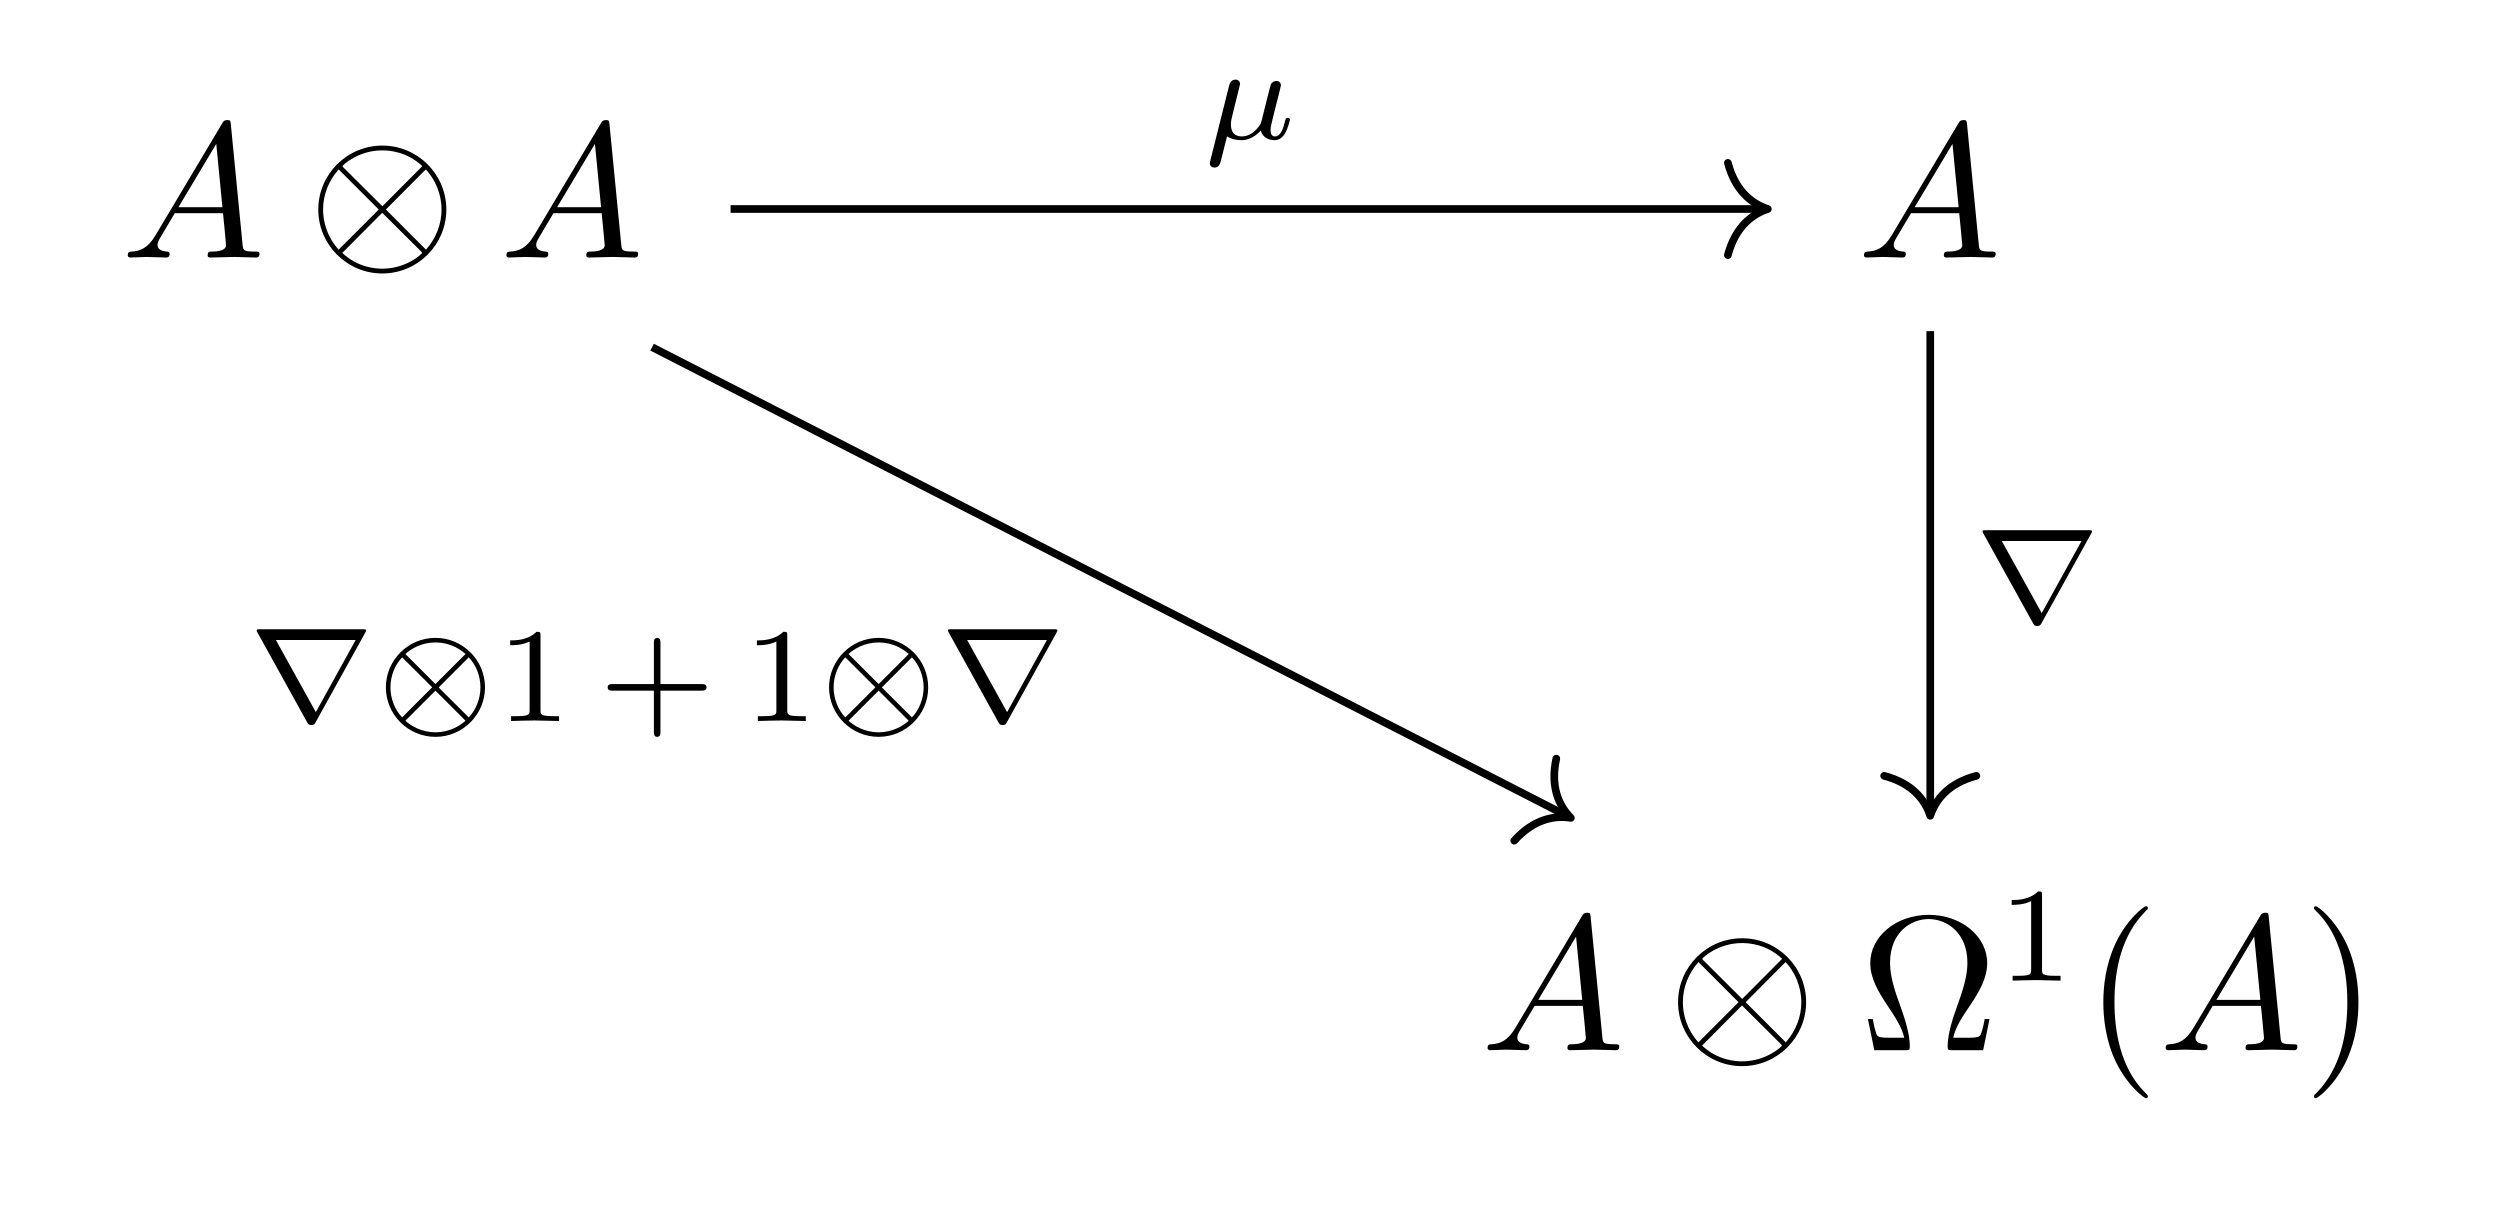
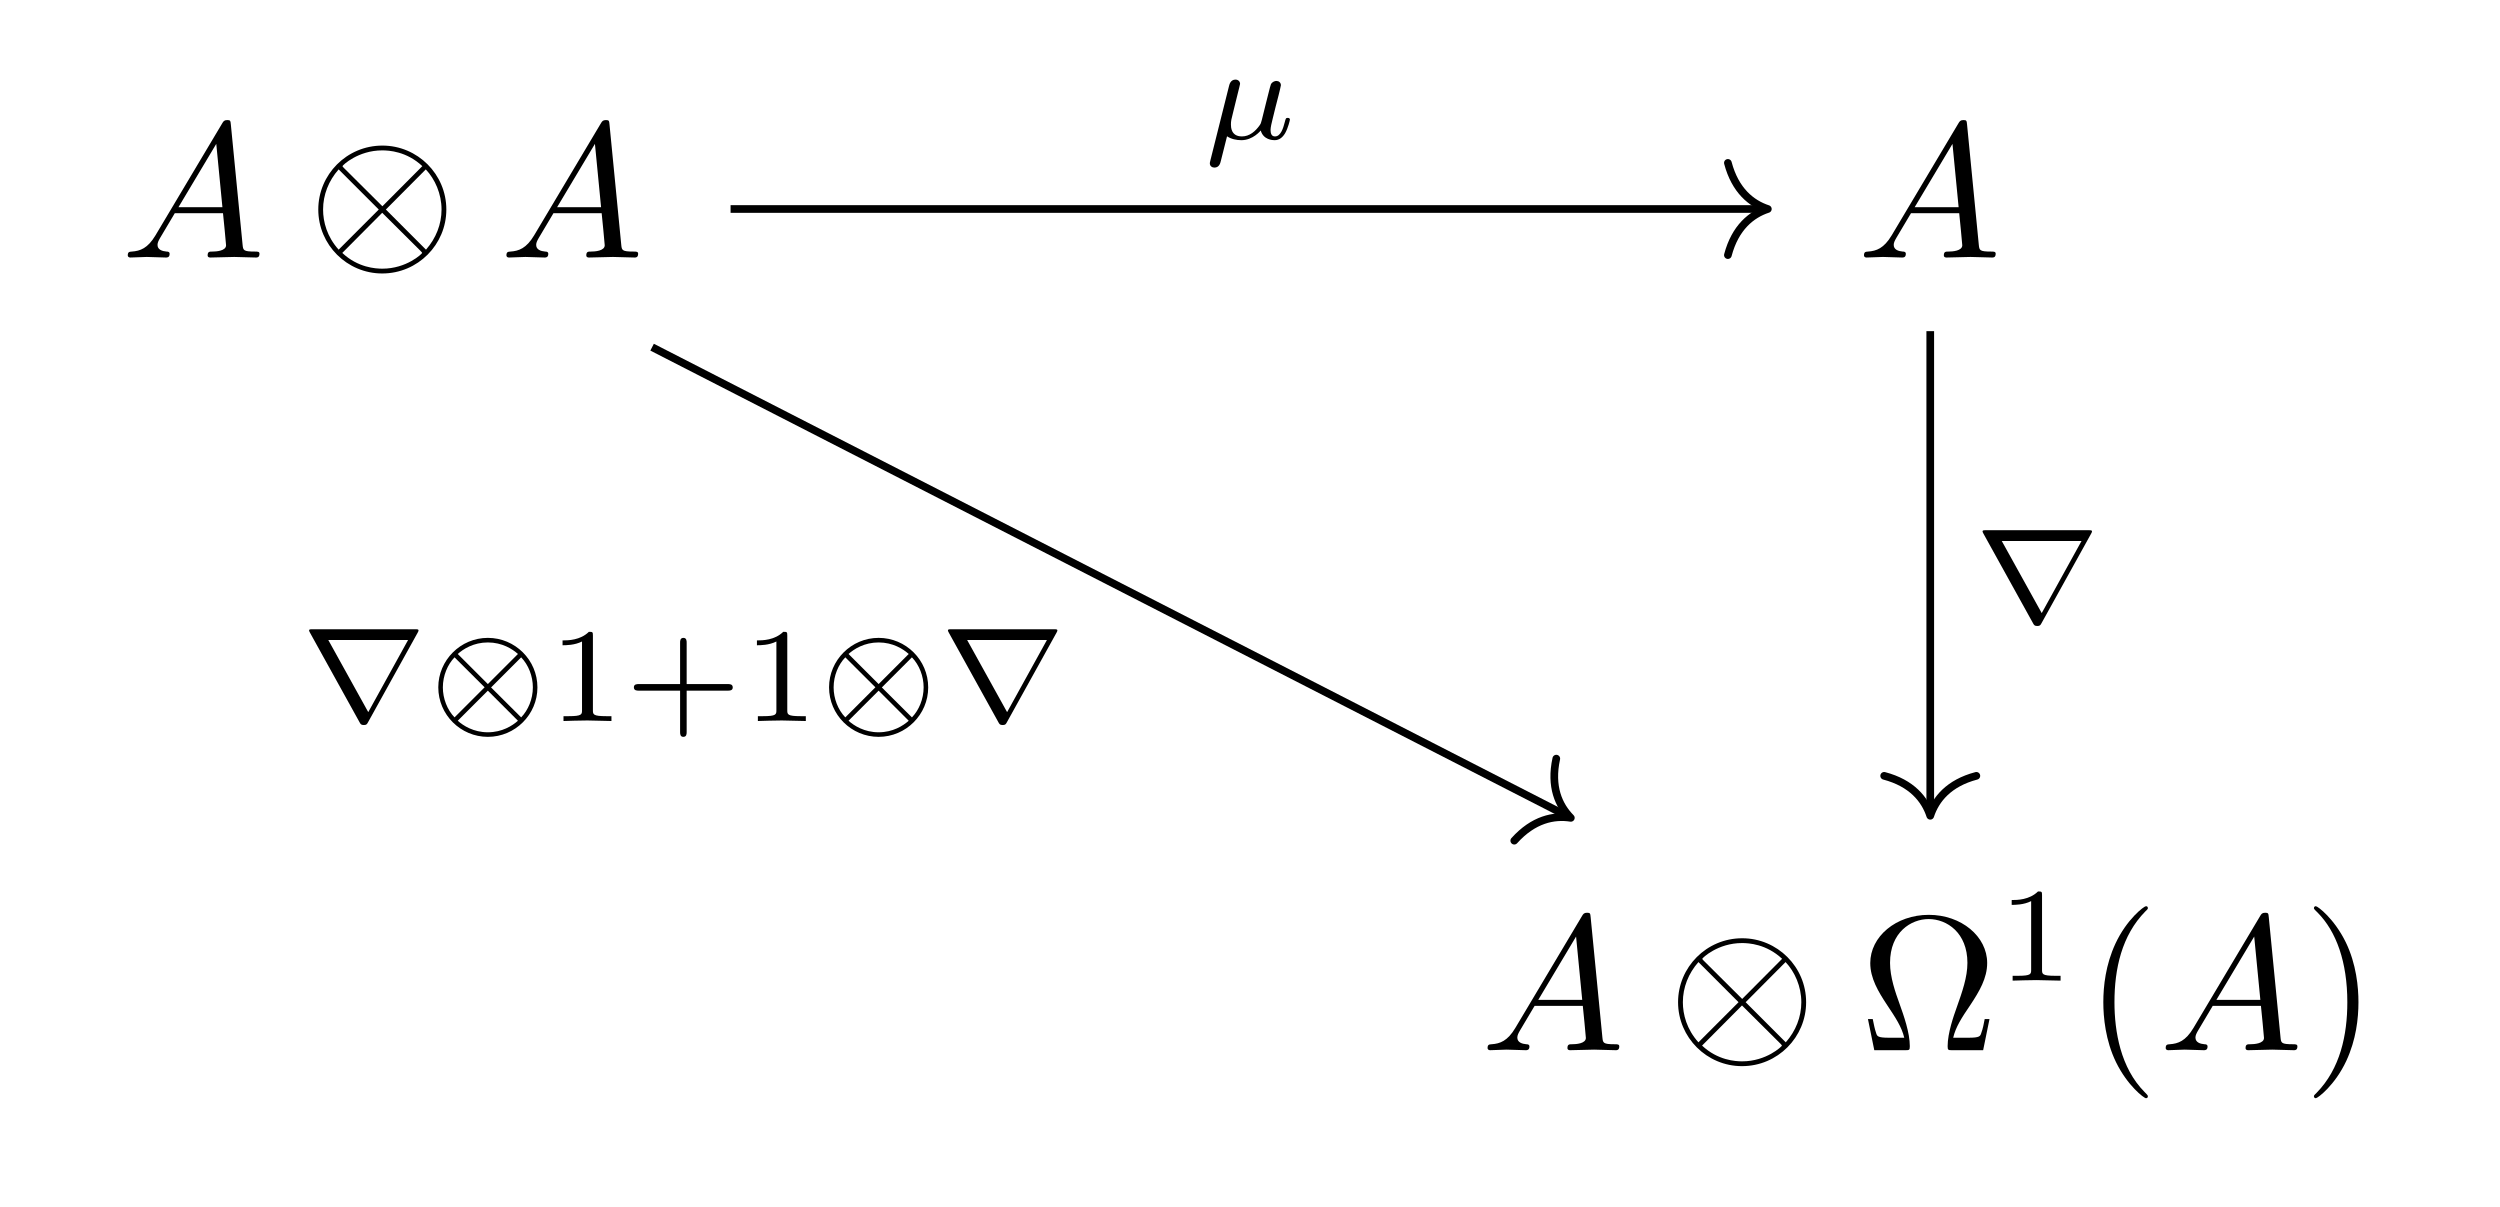
<svg xmlns="http://www.w3.org/2000/svg" xmlns:xlink="http://www.w3.org/1999/xlink" version="1.1" width="129.654pt" height="62.589pt" viewBox="0 0 129.654 62.589">
  <defs>
+     <path id="g5-1" d="M5.681-1.742C5.681-3.171 4.517-4.314 3.109-4.314C1.687-4.314 .537-3.15 .537-1.749C.537-.321 1.701 .822 3.109 .822C4.53 .822 5.681-.342 5.681-1.742ZM1.547-3.478C1.833-3.736 2.37-4.077 3.109-4.077S4.384-3.736 4.67-3.478L3.109-1.917L1.547-3.478ZM1.38-.188C.997-.585 .774-1.171 .774-1.742C.774-2.356 1.018-2.927 1.38-3.304L2.941-1.749L1.38-.188ZM4.837-3.304C5.221-2.906 5.444-2.321 5.444-1.749C5.444-1.136 5.2-.565 4.837-.188L3.276-1.742L4.837-3.304ZM4.67-.014C4.384 .244 3.847 .585 3.109 .585S1.833 .244 1.547-.014L3.109-1.575L4.67-.014Z" />
+     <path id="g5-2" d="M6.113-4.579C6.12-4.593 6.161-4.663 6.161-4.698C6.161-4.761 6.106-4.761 5.98-4.761H.662C.537-4.761 .481-4.761 .481-4.698C.481-4.663 .523-4.6 .53-4.579L3.088 .042C3.15 .16 3.178 .209 3.318 .209S3.485 .167 3.541 .063L6.113-4.579ZM1.478-4.203H5.618L3.555-.467H3.548L1.478-4.203Z" />
    <path id="g4-1" d="M.376 1.122C.348 1.227 .348 1.262 .348 1.269C.348 1.422 .474 1.492 .585 1.492C.836 1.492 .892 1.262 .92 1.143C.934 1.108 1.073 .551 1.241-.132C1.457 .014 1.736 .07 1.986 .07C2.586 .07 2.976-.418 2.99-.432C3.123 .049 3.603 .07 3.708 .07C3.959 .07 4.133-.084 4.259-.3C4.412-.572 4.503-.969 4.503-.997C4.503-1.087 4.412-1.087 4.391-1.087C4.294-1.087 4.287-1.059 4.238-.871C4.154-.537 4.022-.125 3.729-.125C3.548-.125 3.499-.279 3.499-.467C3.499-.585 3.555-.836 3.603-1.018C3.652-1.206 3.722-1.492 3.757-1.645L3.917-2.265C3.959-2.439 4.036-2.746 4.036-2.781C4.036-2.92 3.924-3.004 3.806-3.004C3.729-3.004 3.597-2.969 3.52-2.837C3.499-2.795 3.443-2.572 3.408-2.433L3.262-1.854L3.046-.983C2.997-.809 2.997-.795 2.934-.704C2.718-.397 2.412-.125 2.014-.125C1.443-.125 1.443-.62 1.443-.746C1.443-.927 1.464-1.018 1.561-1.394C1.631-1.701 1.645-1.749 1.715-2.021L1.812-2.412C1.847-2.558 1.917-2.823 1.917-2.851C1.917-2.976 1.819-3.074 1.68-3.074C1.429-3.074 1.366-2.83 1.345-2.746L.376 1.122Z" />
    <path id="g3-1" d="M3.227-1.575H5.36C5.451-1.575 5.618-1.575 5.618-1.742C5.618-1.917 5.458-1.917 5.36-1.917H3.227V-4.057C3.227-4.147 3.227-4.314 3.06-4.314C2.886-4.314 2.886-4.154 2.886-4.057V-1.917H.746C.655-1.917 .488-1.917 .488-1.749C.488-1.575 .648-1.575 .746-1.575H2.886V.565C2.886 .655 2.886 .822 3.053 .822C3.227 .822 3.227 .662 3.227 .565V-1.575Z" />
    <path id="g3-2" d="M2.335-4.433C2.335-4.621 2.321-4.628 2.126-4.628C1.68-4.189 1.046-4.182 .76-4.182V-3.931C.927-3.931 1.387-3.931 1.77-4.126V-.572C1.77-.342 1.77-.251 1.073-.251H.809V0C.934-.007 1.791-.028 2.049-.028C2.265-.028 3.143-.007 3.297 0V-.251H3.032C2.335-.251 2.335-.342 2.335-.572V-4.433Z" />
    <path id="g2-1" d="M6.743-1.614H6.494C6.444-1.355 6.404-1.125 6.315-.886C6.265-.727 6.235-.647 5.657-.647H4.86C4.99-1.205 5.299-1.683 5.747-2.341C6.215-3.048 6.623-3.735 6.623-4.522C6.623-5.906 5.279-7.022 3.596-7.022C1.882-7.022 .558-5.886 .558-4.522C.558-3.735 .966-3.048 1.434-2.341C1.872-1.683 2.191-1.205 2.321-.647H1.524C.946-.647 .916-.727 .867-.876C.787-1.106 .737-1.365 .687-1.614H.438L.767 0H2.361C2.58 0 2.61 0 2.61-.209C2.61-.906 2.301-1.783 2.072-2.42C1.863-2.998 1.584-3.785 1.584-4.532C1.584-6.125 2.679-6.803 3.586-6.803C4.542-6.803 5.598-6.086 5.598-4.532C5.598-3.785 5.329-3.028 5.04-2.211C4.89-1.793 4.572-.896 4.572-.209C4.572 0 4.602 0 4.831 0H6.414L6.743-1.614Z" />
    <path id="g2-2" d="M3.297 2.39C3.297 2.361 3.297 2.341 3.127 2.171C1.882 .916 1.564-.966 1.564-2.49C1.564-4.223 1.942-5.956 3.167-7.201C3.297-7.321 3.297-7.341 3.297-7.37C3.297-7.44 3.257-7.47 3.197-7.47C3.098-7.47 2.201-6.793 1.614-5.528C1.106-4.432 .986-3.327 .986-2.49C.986-1.713 1.096-.508 1.643 .618C2.241 1.843 3.098 2.49 3.197 2.49C3.257 2.49 3.297 2.46 3.297 2.39Z" />
    <path id="g2-3" d="M2.878-2.49C2.878-3.267 2.769-4.472 2.221-5.598C1.623-6.823 .767-7.47 .667-7.47C.608-7.47 .568-7.43 .568-7.37C.568-7.341 .568-7.321 .757-7.141C1.733-6.155 2.301-4.572 2.301-2.49C2.301-.787 1.932 .966 .697 2.221C.568 2.341 .568 2.361 .568 2.39C.568 2.45 .608 2.49 .667 2.49C.767 2.49 1.663 1.813 2.251 .548C2.759-.548 2.878-1.653 2.878-2.49Z" />
-     <path id="g5-1" d="M5.681-1.742C5.681-3.171 4.517-4.314 3.109-4.314C1.687-4.314 .537-3.15 .537-1.749C.537-.321 1.701 .822 3.109 .822C4.53 .822 5.681-.342 5.681-1.742ZM1.547-3.478C1.833-3.736 2.37-4.077 3.109-4.077S4.384-3.736 4.67-3.478L3.109-1.917L1.547-3.478ZM1.38-.188C.997-.585 .774-1.171 .774-1.742C.774-2.356 1.018-2.927 1.38-3.304L2.941-1.749L1.38-.188ZM4.837-3.304C5.221-2.906 5.444-2.321 5.444-1.749C5.444-1.136 5.2-.565 4.837-.188L3.276-1.742L4.837-3.304ZM4.67-.014C4.384 .244 3.847 .585 3.109 .585S1.833 .244 1.547-.014L3.109-1.575L4.67-.014Z" />
-     <path id="g5-2" d="M6.113-4.579C6.12-4.593 6.161-4.663 6.161-4.698C6.161-4.761 6.106-4.761 5.98-4.761H.662C.537-4.761 .481-4.761 .481-4.698C.481-4.663 .523-4.6 .53-4.579L3.088 .042C3.15 .16 3.178 .209 3.318 .209S3.485 .167 3.541 .063L6.113-4.579ZM1.478-4.203H5.618L3.555-.467H3.548L1.478-4.203Z" />
    <path id="g1-1" d="M7.191-2.49C7.191-4.323 5.697-5.807 3.874-5.807C2.022-5.807 .548-4.303 .548-2.49C.548-.657 2.042 .827 3.864 .827C5.717 .827 7.191-.677 7.191-2.49ZM1.892-4.631C1.872-4.651 1.803-4.721 1.803-4.741C1.803-4.781 2.61-5.558 3.864-5.558C4.213-5.558 5.129-5.508 5.946-4.741L3.874-2.659L1.892-4.631ZM1.604-.408C.996-1.086 .797-1.853 .797-2.49C.797-3.257 1.086-3.984 1.604-4.572L3.685-2.49L1.604-.408ZM6.125-4.572C6.603-4.064 6.942-3.307 6.942-2.49C6.942-1.723 6.653-.996 6.135-.408L4.054-2.49L6.125-4.572ZM5.847-.349C5.866-.329 5.936-.259 5.936-.239C5.936-.199 5.129 .578 3.874 .578C3.526 .578 2.61 .528 1.793-.239L3.864-2.321L5.847-.349Z" />
    <path id="g0-1" d="M1.783-1.145C1.384-.478 .996-.339 .558-.309C.438-.299 .349-.299 .349-.11C.349-.05 .398 0 .478 0C.747 0 1.056-.03 1.335-.03C1.663-.03 2.012 0 2.331 0C2.39 0 2.52 0 2.52-.189C2.52-.299 2.43-.309 2.361-.309C2.131-.329 1.892-.408 1.892-.657C1.892-.777 1.952-.886 2.032-1.026L2.789-2.301H5.289C5.309-2.092 5.448-.737 5.448-.637C5.448-.339 4.93-.309 4.731-.309C4.592-.309 4.492-.309 4.492-.11C4.492 0 4.611 0 4.631 0C5.04 0 5.468-.03 5.876-.03C6.125-.03 6.753 0 7.002 0C7.062 0 7.181 0 7.181-.199C7.181-.309 7.082-.309 6.952-.309C6.335-.309 6.335-.378 6.305-.667L5.697-6.892C5.677-7.092 5.677-7.131 5.508-7.131C5.349-7.131 5.309-7.062 5.249-6.962L1.783-1.145ZM2.978-2.61L4.94-5.896L5.259-2.61H2.978Z" />
  </defs>
  <g id="page1">
    <g transform="matrix(.999739 0 0 .999739 .000003 62.589)">
      <use x="6.279" y="-49.246" xlink:href="#g0-1" />
      <use x="15.963" y="-49.246" xlink:href="#g1-1" />
      <use x="25.922" y="-49.246" xlink:href="#g0-1" />
    </g>
    <g transform="matrix(.999739 0 0 .999739 0 62.589)">
      <use x="96.345" y="-49.246" xlink:href="#g0-1" />
    </g>
    <g transform="matrix(.999739 0 0 .999739 .000008 62.58901)">
      <use x="76.819" y="-8.126" xlink:href="#g0-1" />
      <use x="86.502" y="-8.126" xlink:href="#g1-1" />
      <use x="96.462" y="-8.126" xlink:href="#g2-1" />
    </g>
    <g transform="matrix(.999455 0 0 .999455 .000008 62.58901)">
      <use x="103.626" y="-11.738" xlink:href="#g3-2" />
    </g>
    <g transform="matrix(.999739 0 0 .999739 .000008 62.58901)">
      <use x="108.124" y="-8.126" xlink:href="#g2-2" />
      <use x="111.997" y="-8.126" xlink:href="#g0-1" />
      <use x="119.467" y="-8.126" xlink:href="#g2-3" />
    </g>
    <path d="M37.889 10.839H91.484" stroke="#000" fill="none" stroke-width=".398" stroke-miterlimit="10" />
    <path d="M89.611 8.448C89.99 9.883 90.834 10.56 91.683 10.839C90.834 11.118 89.99 11.796 89.611 13.23" stroke="#000" fill="none" stroke-width=".398" stroke-miterlimit="10" stroke-linejoin="round" stroke-linecap="round" />
    <g transform="matrix(.999455 0 0 .999455 .000004 62.58901)">
      <use x="62.43" y="-55.419" xlink:href="#g4-1" />
    </g>
    <path d="M33.819 18.005L81.289 42.325" stroke="#000" fill="none" stroke-width=".398" stroke-miterlimit="10" />
    <path d="M80.712 39.344C80.395 40.793 80.837 41.78 81.466 42.416C80.583 42.277 79.523 42.495 78.532 43.599" stroke="#000" fill="none" stroke-width=".398" stroke-miterlimit="10" stroke-linejoin="round" stroke-linecap="round" />
-     <g transform="matrix(.999455 0 0 .999455 .000002 62.58901)">
-       <use x="12.837" y="-25.21" xlink:href="#g5-2" />
-       <use x="19.486" y="-25.21" xlink:href="#g5-1" />
-       <use x="25.712" y="-25.21" xlink:href="#g3-2" />
-       <use x="31.044" y="-25.21" xlink:href="#g3-1" />
-       <use x="38.516" y="-25.21" xlink:href="#g3-2" />
+     <g transform="matrix(.999455 0 0 .999455 .000003 62.58901)">
+       <use x="15.557" y="-25.21" xlink:href="#g5-2" />
+       <use x="22.206" y="-25.21" xlink:href="#g5-1" />
+       <use x="28.431" y="-25.21" xlink:href="#g3-2" />
+       <use x="32.404" y="-25.21" xlink:href="#g3-1" />
+       <use x="38.517" y="-25.21" xlink:href="#g3-2" />
      <use x="42.483" y="-25.21" xlink:href="#g5-1" />
      <use x="48.707" y="-25.21" xlink:href="#g5-2" />
    </g>
    <path d="M100.106 17.174V42.109" stroke="#000" fill="none" stroke-width=".398" stroke-miterlimit="10" />
    <path d="M102.497 40.236C101.063 40.614 100.385 41.458 100.106 42.308C99.828 41.458 99.15 40.614 97.716 40.236" stroke="#000" fill="none" stroke-width=".398" stroke-miterlimit="10" stroke-linejoin="round" stroke-linecap="round" />
    <g transform="matrix(.999455 0 0 .999455 .000008 62.589)">
      <use x="102.393" y="-30.349" xlink:href="#g5-2" />
    </g>
  </g>
</svg>
